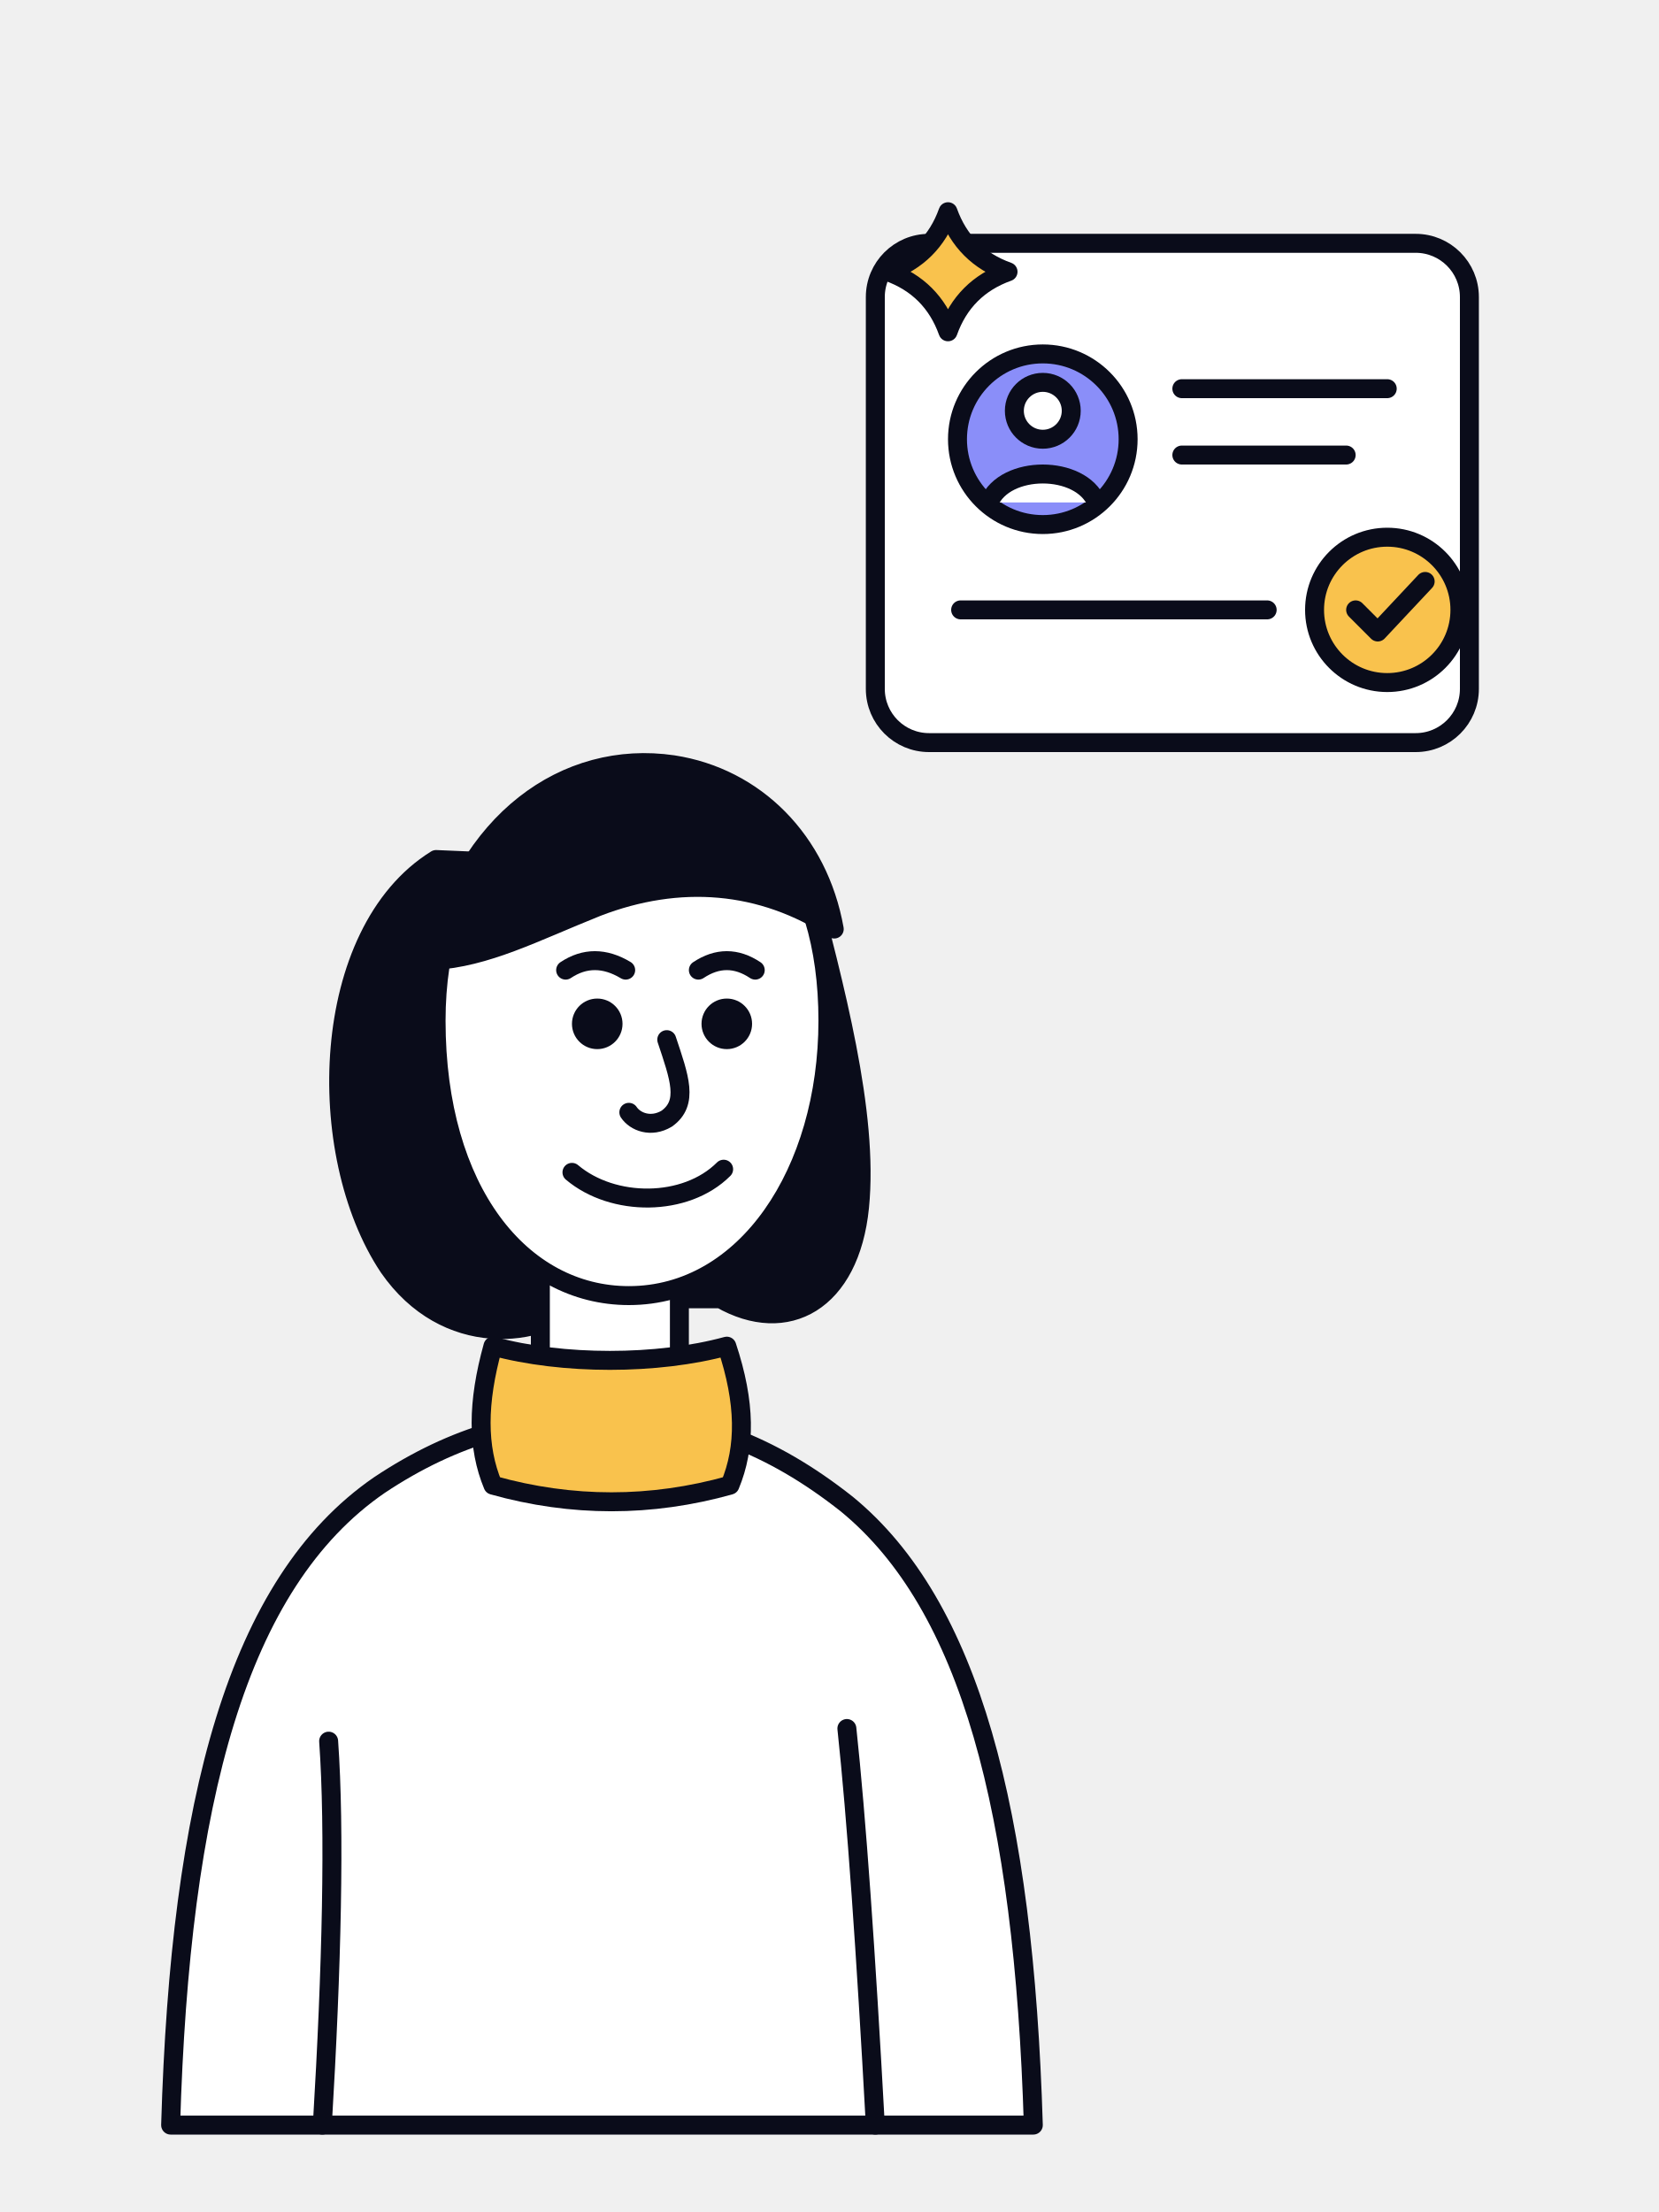
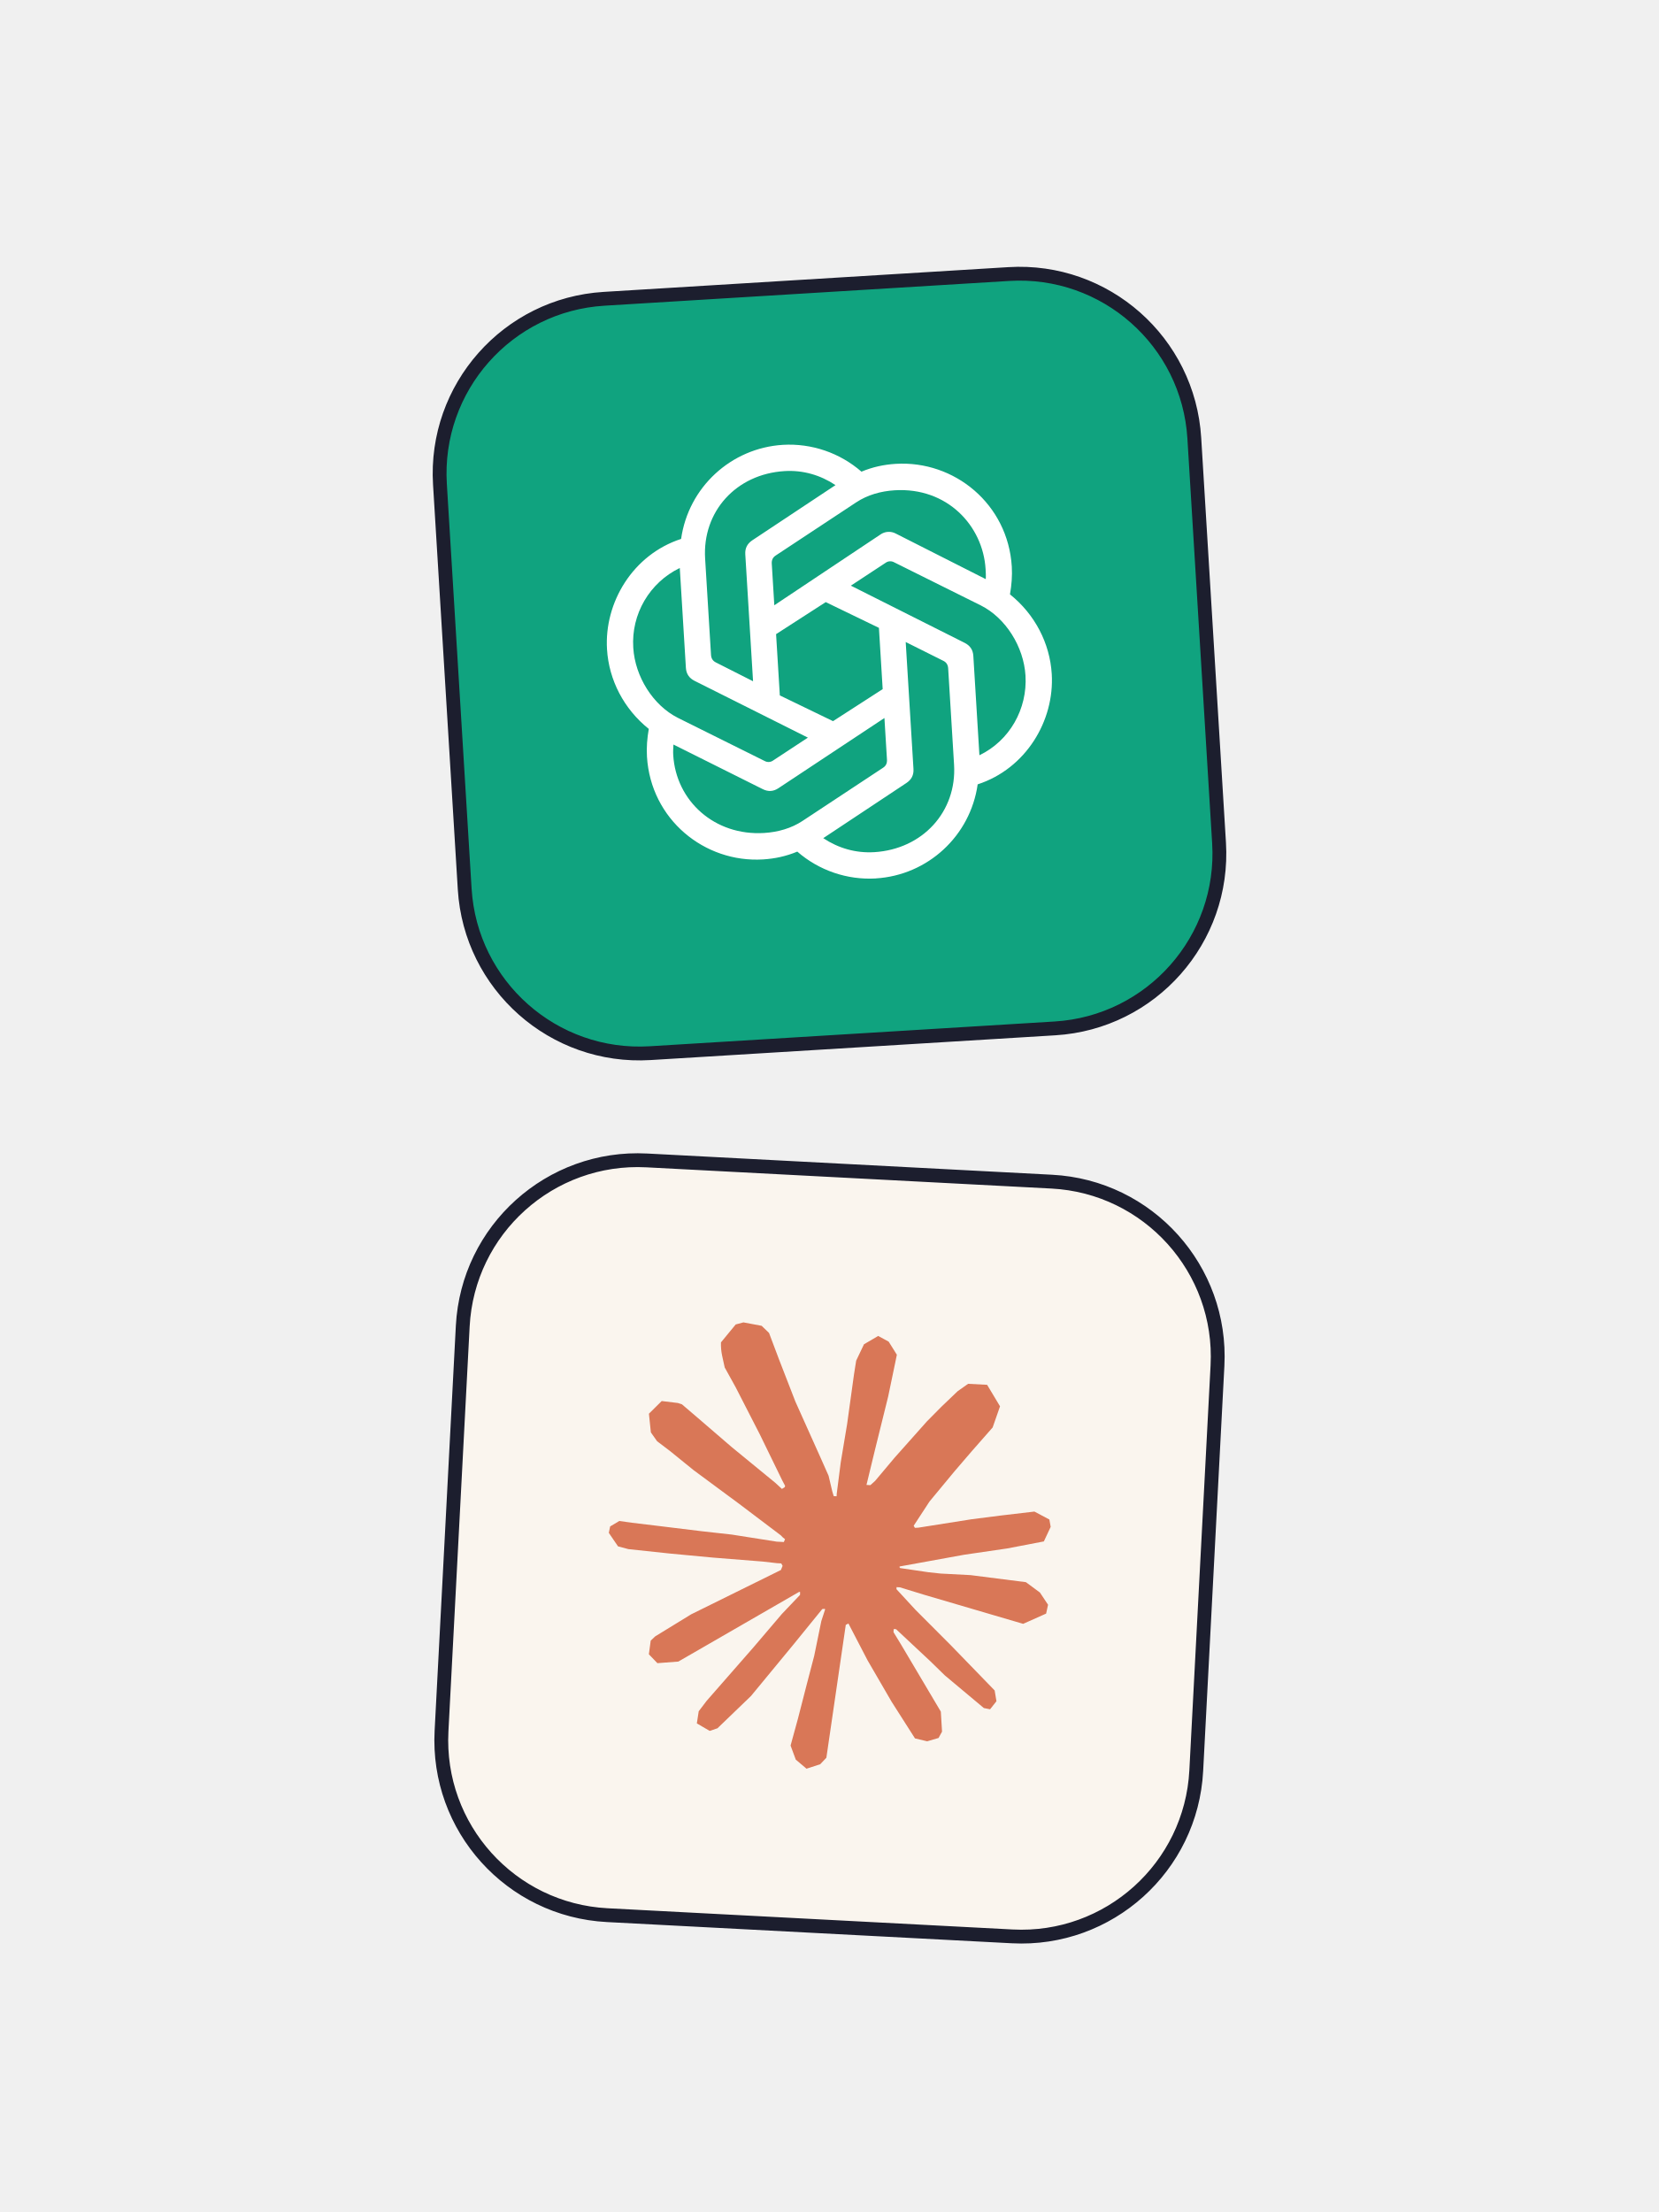
- <svg xmlns="http://www.w3.org/2000/svg" viewBox="0 0 1050 1400">
-   <g stroke="#0A0C1A" stroke-width="12" stroke-linecap="round" stroke-linejoin="round">
-     <path d="M276 544 C202 590 198 730 246 802 C282 854 342 848 370 822 L456 822 C498 846 538 824 544 764 C550 704 528 624 510 554 Z" fill="#0A0C1A" />
-     <path d="M108 1345 C114 1140 150 1002 240 940 C288 908 334 896 386 896 C440 896 488 914 536 952 C614 1016 648 1146 654 1345 Z" fill="#FFFFFF" />
-     <path d="M204 1345 C210 1245 212 1158 208 1102" fill="none" />
-     <path d="M554 1345 C548 1235 542 1150 536 1094" fill="none" />
-     <path d="M342 802 V868 C366 884 408 884 430 868 V802" fill="#FFFFFF" />
-     <path d="M312 852 C356 864 416 864 460 852 C472 888 472 916 462 940 C412 954 362 954 312 940 C302 916 302 888 312 852 Z" fill="#F9C24D" />
-     <path d="M276 646 C276 550 330 494 400 494 C476 494 524 550 524 646 C524 742 472 820 398 820 C330 820 276 754 276 646 Z" fill="#FFFFFF" />
-     <path d="M274 608 C294 520 358 474 426 484 C478 492 518 532 528 588 C482 558 430 554 378 574 C338 590 308 606 274 608 Z" fill="#0A0C1A" />
-     <path d="M358 614 Q376 602 396 614" fill="none" />
-     <path d="M442 614 Q460 602 478 614" fill="none" />
-     <circle cx="378" cy="648" r="10" fill="#0A0C1A" />
-     <circle cx="460" cy="648" r="10" fill="#0A0C1A" />
-     <path d="M422 658 C430 682 436 698 422 708 C412 714 402 710 398 704" fill="none" />
-     <path d="M362 742 C388 764 434 764 458 740" fill="none" />
+ <svg xmlns="http://www.w3.org/2000/svg" viewBox="0 0 360 480" fill="none">
+   <g transform="rotate(-3.5 180 144)">
+     <rect x="98" y="62" width="164" height="164" rx="38" fill="#10A37F" stroke="#1C1E2E" stroke-width="3" />
+     <svg x="132" y="96" width="96" height="96" viewBox="0 0 24 24">
+       <path fill="#FFFFFF" fill-rule="evenodd" d="M9.205 8.658v-2.26c0-.19.072-.333.238-.428l4.543-2.616c.619-.357 1.356-.523 2.117-.523 2.854 0 4.662 2.212 4.662 4.566 0 .167 0 .357-.024.547l-4.71-2.759a.797.797 0 00-.856 0l-5.97 3.473zm10.609 8.8V12.06c0-.333-.143-.57-.429-.737l-5.97-3.473 1.95-1.118a.433.433 0 01.476 0l4.543 2.617c1.309.76 2.189 2.378 2.189 3.948 0 1.808-1.07 3.473-2.76 4.163zM7.802 12.703l-1.95-1.142c-.167-.095-.239-.238-.239-.428V5.899c0-2.545 1.95-4.472 4.591-4.472 1 0 1.927.333 2.712.928L8.23 5.067c-.285.166-.428.404-.428.737v6.898zM12 15.128l-2.795-1.57v-3.33L12 8.658l2.795 1.57v3.33L12 15.128zm1.796 7.23c-1 0-1.927-.332-2.712-.927l4.686-2.712c.285-.166.428-.404.428-.737v-6.898l1.974 1.142c.167.095.238.238.238.428v5.233c0 2.545-1.974 4.472-4.614 4.472zm-5.637-5.303l-4.544-2.617c-1.308-.761-2.188-2.378-2.188-3.948A4.482 4.482 0 014.21 6.327v5.423c0 .333.143.571.428.738l5.947 3.449-1.95 1.118a.432.432 0 01-.476 0zm-.262 3.9c-2.688 0-4.662-2.021-4.662-4.519 0-.19.024-.38.047-.57l4.686 2.71c.286.167.571.167.856 0l5.97-3.448v2.26c0 .19-.07.333-.237.428l-4.543 2.616c-.619.357-1.356.523-2.117.523zm5.899 2.83a5.947 5.947 0 005.827-4.756C22.287 18.339 24 15.84 24 13.296c0-1.665-.713-3.282-1.998-4.448.119-.5.19-.999.19-1.498 0-3.401-2.759-5.947-5.946-5.947-.642 0-1.26.095-1.88.31A5.962 5.962 0 0010.205 0a5.947 5.947 0 00-5.827 4.757C1.713 5.447 0 7.945 0 10.49c0 1.666.713 3.283 1.998 4.448-.119.5-.19 1-.19 1.499 0 3.401 2.759 5.946 5.946 5.946.642 0 1.26-.095 1.88-.309a5.96 5.96 0 004.162 1.713z" />
+     </svg>
  </g>
-   <g transform="translate(510 112)" stroke="#0A0C1A" stroke-width="12" stroke-linecap="round" stroke-linejoin="round">
-     <rect x="44" y="42" width="376" height="316" rx="34" fill="#FFFFFF" />
-     <circle cx="150" cy="166" r="54" fill="#8A8EF9" />
-     <circle cx="150" cy="148" r="18" fill="#FFFFFF" />
-     <path d="M116 206 C126 182 174 182 184 206" fill="#FFFFFF" />
-     <path d="M238 134 H368 M238 176 H342 M98 274 H292" fill="none" />
-     <circle cx="368" cy="274" r="46" fill="#F9C24D" />
-     <path d="M348 274 L362 288 L392 256" fill="none" />
-     <path d="M90 22 Q100 50 128 60 Q100 70 90 98 Q80 70 52 60 Q80 50 90 22 Z" fill="#F9C24D" />
+   <g transform="rotate(3 180 336)">
+     <rect x="98" y="254" width="164" height="164" rx="38" fill="#FAF5EE" stroke="#1C1E2E" stroke-width="3" />
+     <svg x="132" y="288" width="96" height="96" viewBox="0 0 24 24">
+       <path fill="#D97757" fill-rule="nonzero" d="M4.709 15.955l4.72-2.647.08-.23-.08-.128H9.2l-.79-.048-2.698-.073-2.339-.097-2.266-.122-.571-.121L0 11.784l.055-.352.48-.321.686.06 1.52.103 2.278.158 1.652.097 2.449.255h.389l.055-.157-.134-.098-.103-.097-2.358-1.596-2.552-1.688-1.336-.972-.724-.491-.364-.462-.158-1.008.656-.722.881.06.225.061.893.686 1.908 1.476 2.491 1.833.365.304.145-.103.019-.073-.164-.274-1.355-2.446-1.446-2.49-.644-1.032-.17-.619a2.97 2.97 0 01-.104-.729L6.283.134 6.696 0l.996.134.42.364.62 1.414 1.002 2.229 1.555 3.03.456.898.243.832.091.255h.158V9.01l.128-1.706.237-2.095.23-2.695.08-.76.376-.91.747-.492.584.28.48.685-.067.444-.286 1.851-.559 2.903-.364 1.942h.212l.243-.242.985-1.306 1.652-2.064.73-.82.85-.904.547-.431h1.033l.76 1.129-.34 1.166-1.064 1.347-.881 1.142-1.264 1.7-.79 1.36.073.11.188-.02 2.856-.606 1.543-.28 1.841-.315.833.388.091.395-.328.807-1.969.486-2.309.462-3.439.813-.042.03.049.061 1.549.146.662.036h1.622l3.02.225.79.522.474.638-.079.485-1.215.62-1.64-.389-3.829-.91-1.312-.329h-.182v.11l1.093 1.068 2.006 1.81 2.509 2.33.127.578-.322.455-.34-.049-2.205-1.657-.851-.747-1.926-1.62h-.128v.17l.444.649 2.345 3.521.122 1.08-.17.353-.608.213-.668-.122-1.374-1.925-1.415-2.167-1.143-1.943-.14.08-.674 7.254-.316.37-.729.28-.607-.461-.322-.747.322-1.476.389-1.924.315-1.53.286-1.9.17-.632-.012-.042-.14.018-1.434 1.967-2.18 2.945-1.726 1.845-.414.164-.717-.37.067-.662.401-.589 2.388-3.036 1.44-1.882.93-1.086-.006-.158h-.055L4.132 18.56l-1.13.146-.487-.456.061-.746.231-.243 1.908-1.312-.006.006z" />
+     </svg>
  </g>
</svg>
